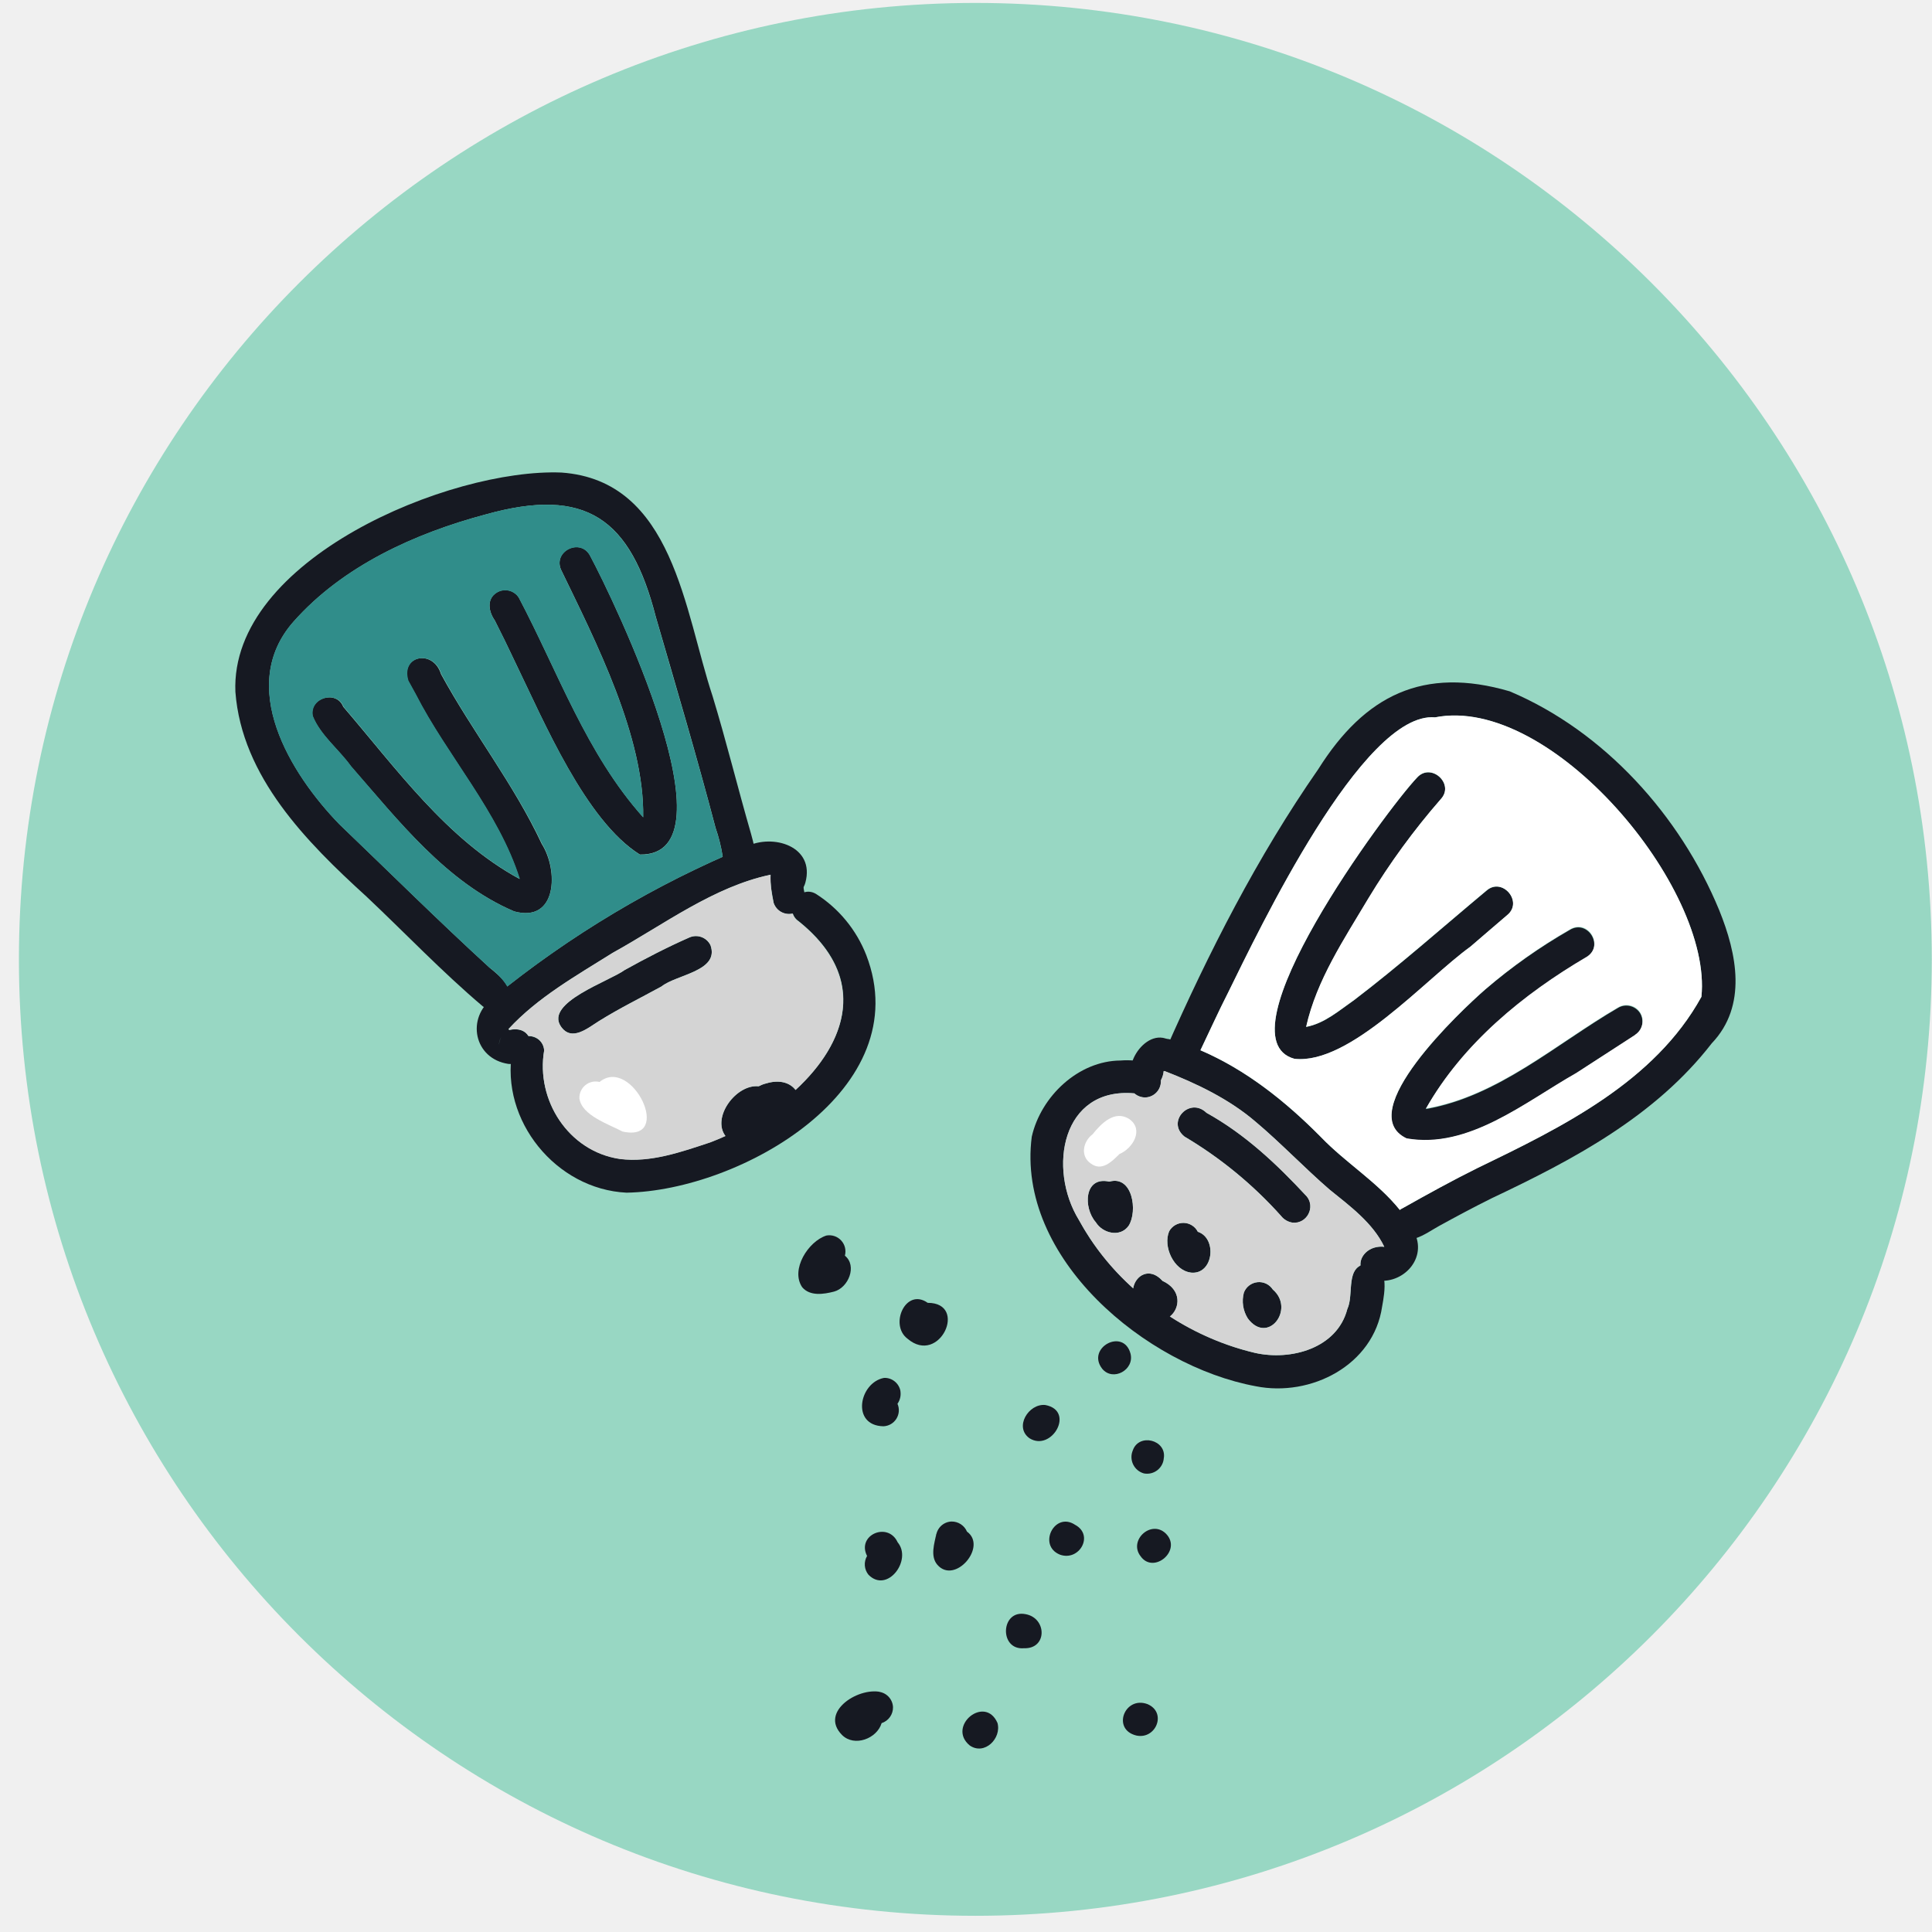
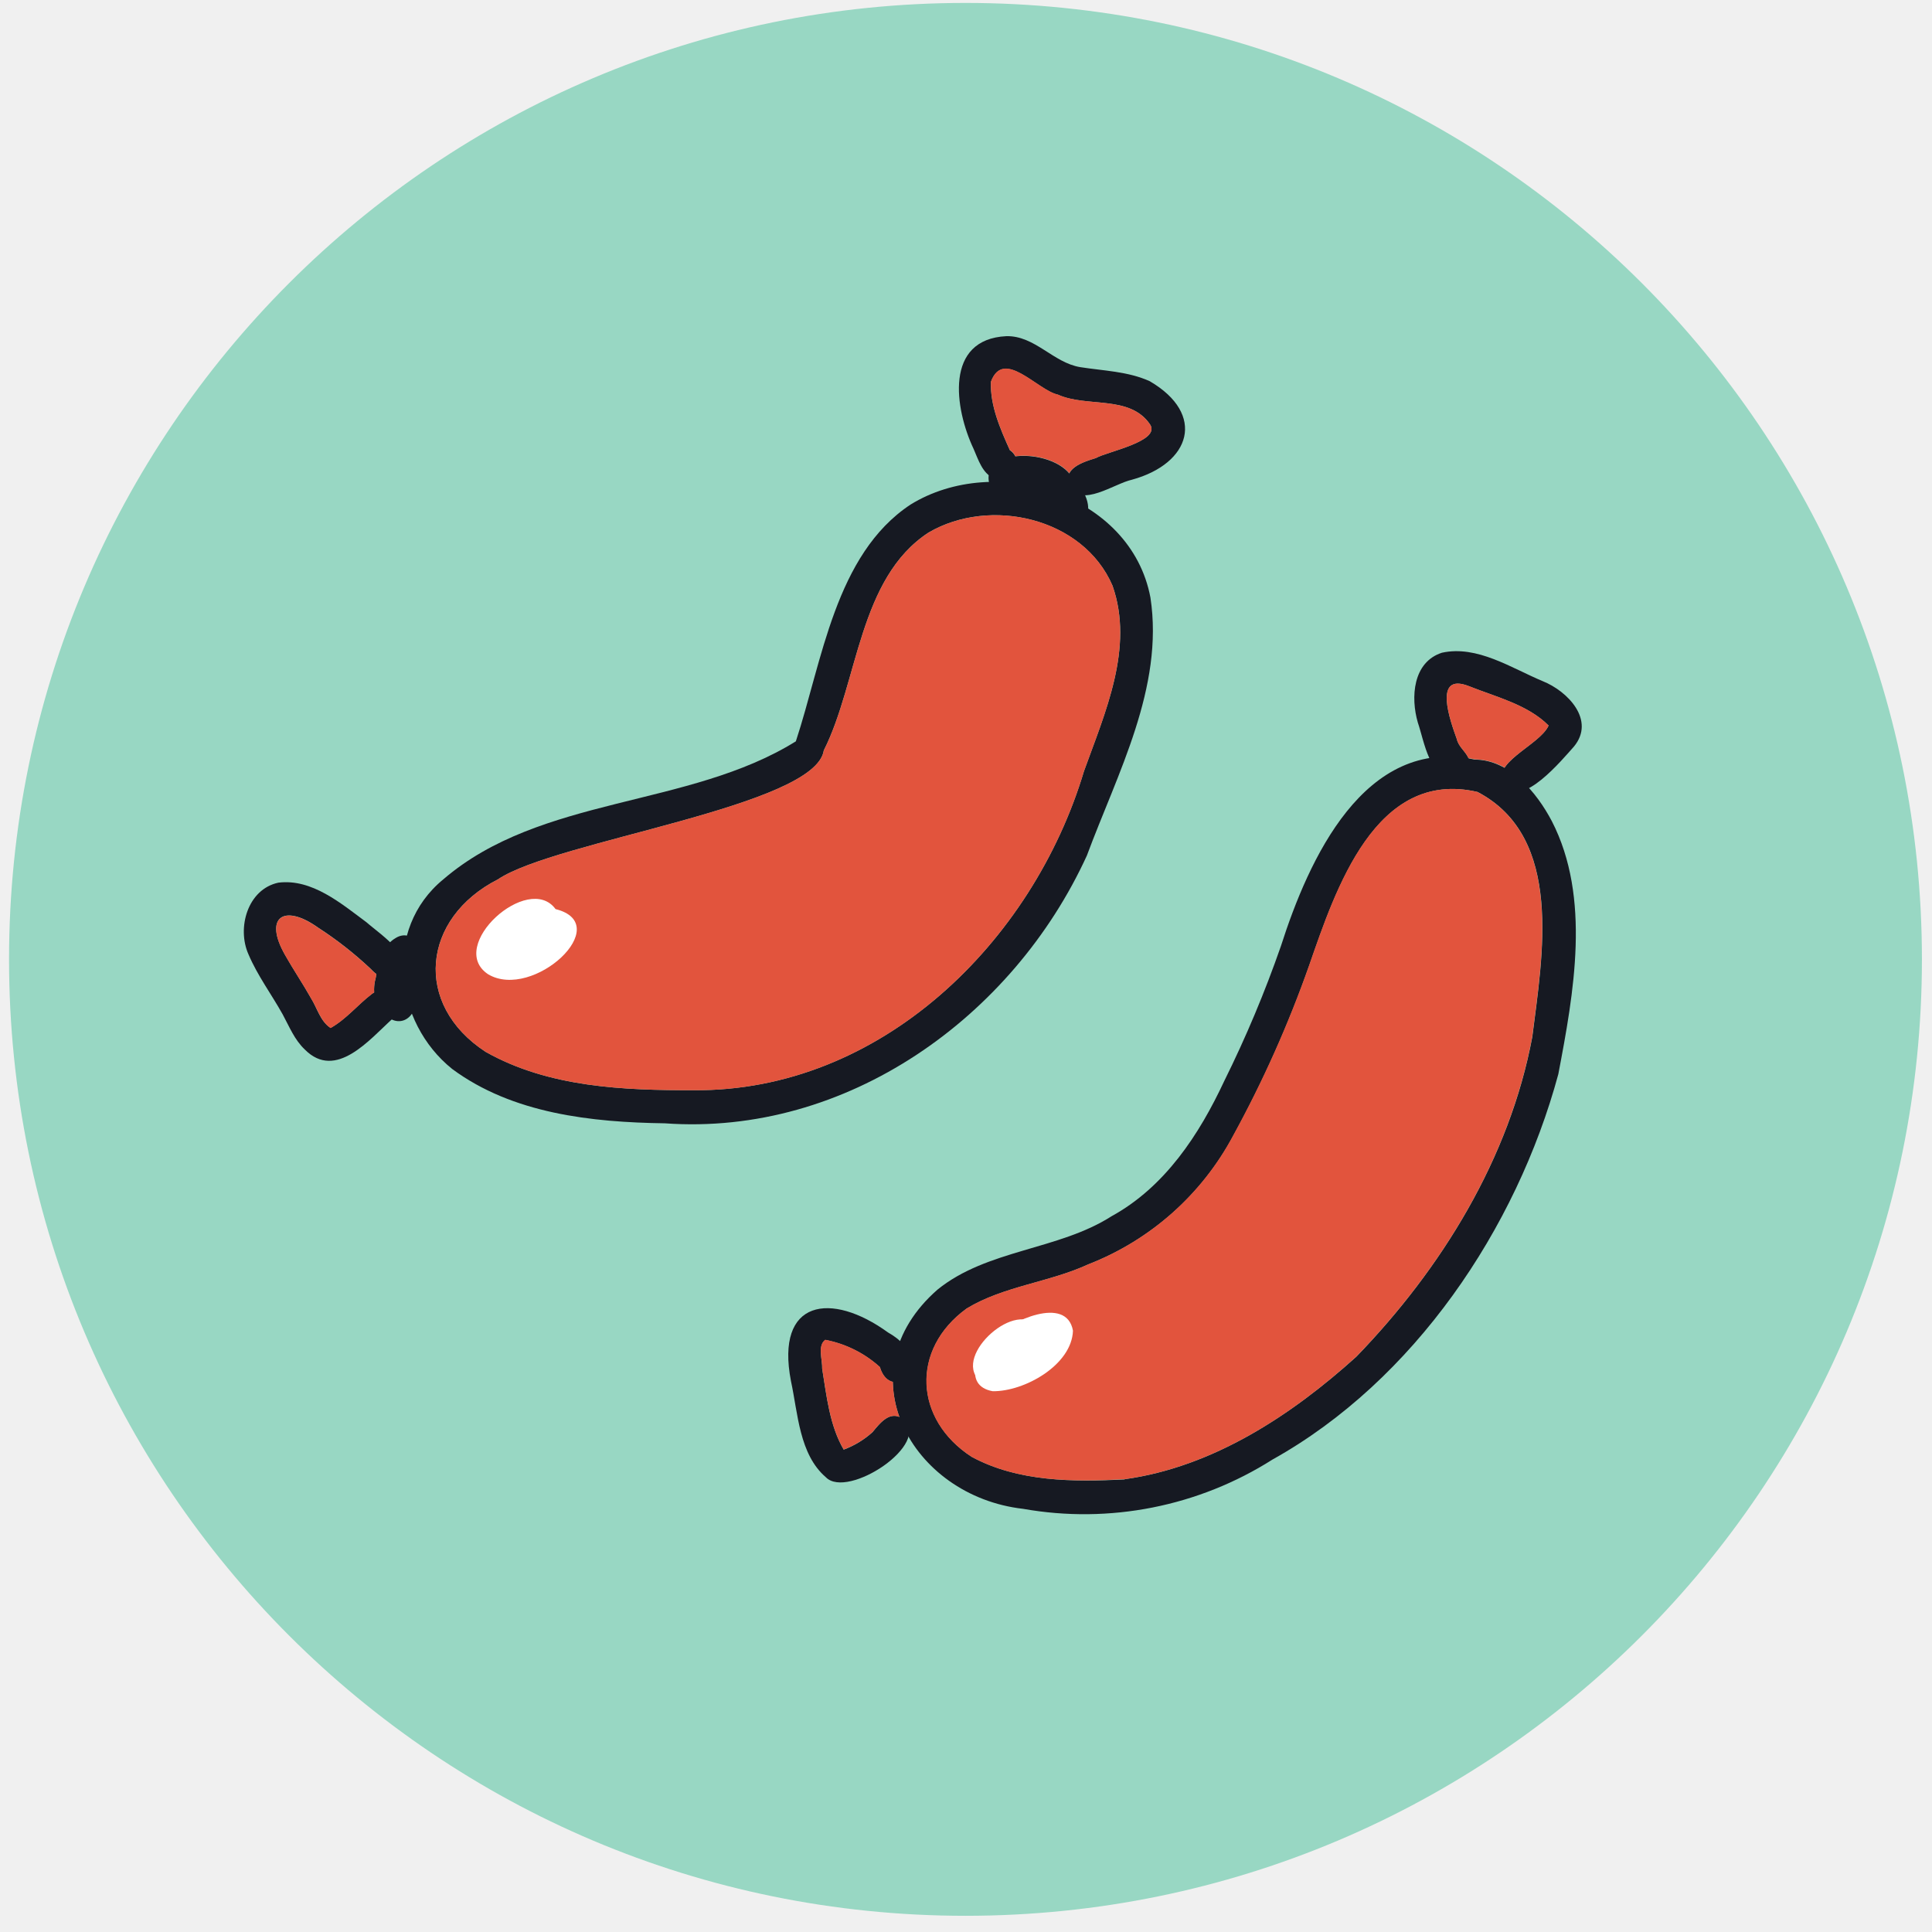
<svg xmlns="http://www.w3.org/2000/svg" width="101" height="101" viewBox="0 0 101 101" fill="none">
-   <path d="M50.989 100.153C78.603 100.153 100.989 77.767 100.989 50.153C100.989 22.539 78.603 0.153 50.989 0.153C23.374 0.153 0.989 22.539 0.989 50.153C0.989 77.767 23.374 100.153 50.989 100.153Z" fill="#98D7C3" />
-   <path d="M72.907 64.314C72.859 64.207 72.833 64.092 72.83 63.975C72.827 63.858 72.847 63.742 72.889 63.633C72.932 63.524 72.995 63.424 73.076 63.34C73.158 63.256 73.255 63.189 73.362 63.142C74.642 62.421 75.922 61.713 77.236 61.062C81.638 58.935 86.496 56.562 88.945 52.11C89.537 46.414 81.08 36.311 75.021 37.504C71.243 37.172 65.79 48.676 64.197 51.904C63.549 53.179 62.959 54.524 62.324 55.788C61.729 56.475 60.55 55.72 60.937 54.89C63.183 49.793 65.729 44.792 68.915 40.211C71.348 36.343 74.416 34.823 78.921 36.14C83.871 38.231 87.842 42.646 89.875 47.581C90.799 49.858 91.357 52.584 89.485 54.543C86.528 58.363 82.241 60.628 77.981 62.642C77.051 63.103 76.138 63.593 75.232 64.09C74.534 64.472 73.457 65.344 72.907 64.314Z" fill="#161922" />
-   <path d="M71.785 66.9C70.561 66.418 71.185 65.057 72.367 65.181C71.777 63.941 70.569 63.048 69.513 62.197C68.228 61.089 66.927 59.725 65.656 58.658C64.278 57.471 62.551 56.642 60.89 56.002C59.76 55.873 59.971 54.185 61.098 54.319C64.192 55.183 66.803 57.173 69.039 59.425C70.661 61.126 72.939 62.321 73.974 64.504C74.608 65.91 73.194 67.261 71.785 66.9Z" fill="#161922" />
-   <path d="M59.873 56.92C58.206 56.559 59.575 53.858 60.926 54.287C61.716 54.569 61.579 55.701 60.842 55.959C60.805 56.496 60.442 56.983 59.873 56.92Z" fill="#161922" />
-   <path d="M65.65 72.469C59.915 71.416 53.114 65.768 53.938 59.425C54.414 57.318 56.373 55.451 58.588 55.441C59.441 55.37 60.886 55.551 60.676 56.726C60.687 56.669 60.693 56.612 60.694 56.554C60.688 56.767 60.601 56.97 60.452 57.122C60.303 57.274 60.101 57.364 59.889 57.373C59.674 57.378 59.465 57.301 59.304 57.16C55.496 56.82 54.757 61.11 56.407 63.782C58.272 67.227 61.821 69.838 65.608 70.726C67.482 71.15 69.9 70.492 70.437 68.435C70.808 67.645 70.292 66.165 71.49 66.065C72.654 66.086 72.396 67.521 72.254 68.301C71.811 71.368 68.53 73.046 65.65 72.469Z" fill="#161922" />
-   <path d="M57.282 63.893C56.626 63.148 56.66 61.476 57.993 61.773C59.209 61.426 59.486 63.316 59.006 64.077C58.567 64.704 57.645 64.483 57.282 63.893Z" fill="#161922" />
-   <path d="M62.245 66.525C61.355 66.404 60.786 65.154 61.121 64.364C61.195 64.229 61.305 64.117 61.438 64.04C61.572 63.963 61.724 63.923 61.878 63.926C62.032 63.929 62.182 63.973 62.313 64.055C62.444 64.137 62.549 64.253 62.619 64.39C63.649 64.732 63.435 66.665 62.245 66.525Z" fill="#161922" />
-   <path d="M65.228 68.919C65.104 68.721 65.022 68.499 64.987 68.267C64.951 68.036 64.964 67.8 65.023 67.574C65.079 67.426 65.176 67.298 65.301 67.202C65.426 67.106 65.576 67.046 65.733 67.03C65.889 67.014 66.048 67.041 66.19 67.109C66.333 67.177 66.453 67.283 66.539 67.416C67.724 68.429 66.281 70.336 65.228 68.919Z" fill="#161922" />
-   <path d="M59.549 68.332C58.651 67.339 59.797 65.873 60.774 66.963C62.596 67.8 60.85 70.183 59.549 68.332Z" fill="#161922" />
-   <path d="M67.677 55.358C63.667 54.273 72.483 42.327 74.086 40.647C74.816 39.857 76.061 40.981 75.321 41.779C73.916 43.392 72.654 45.124 71.548 46.956C70.279 49.091 68.833 51.235 68.286 53.686C69.249 53.502 70.01 52.83 70.795 52.282C73.178 50.466 75.421 48.472 77.723 46.553C78.547 45.852 79.645 47.143 78.802 47.838C78.155 48.38 77.52 48.938 76.875 49.489C74.523 51.187 70.584 55.669 67.677 55.358Z" fill="#161922" />
-   <path d="M73.525 59.527C70.684 58.184 76.348 52.863 77.643 51.731C79.013 50.558 80.489 49.517 82.054 48.621C82.994 48.036 83.879 49.453 82.947 50.045C79.613 52.002 76.466 54.582 74.536 57.979C78.315 57.326 81.34 54.582 84.574 52.697C84.763 52.58 84.991 52.542 85.208 52.592C85.425 52.641 85.614 52.773 85.735 52.96C85.852 53.15 85.89 53.378 85.84 53.595C85.791 53.812 85.659 54.001 85.472 54.121C84.447 54.796 83.415 55.438 82.391 56.12C79.695 57.642 76.756 60.096 73.525 59.527Z" fill="#161922" />
-   <path d="M67.583 63.918C67.339 63.885 67.118 63.757 66.966 63.563C65.506 61.932 63.806 60.534 61.924 59.416C60.95 58.647 62.187 57.309 63.072 58.173C65.105 59.303 66.758 60.864 68.307 62.539C68.804 63.076 68.296 64.021 67.583 63.918Z" fill="#161922" />
-   <path d="M25.245 52.613C23.11 50.809 21.185 48.779 19.152 46.865C16.029 44.021 12.641 40.611 12.306 36.169C12.017 29.247 23.523 24.47 29.353 24.704C35.212 25.123 35.78 31.967 37.252 36.393C37.979 38.779 38.569 41.198 39.264 43.597C39.388 44.068 39.596 44.679 39.301 45.108C38.945 45.769 37.763 45.474 37.779 44.766C37.701 44.259 37.576 43.76 37.408 43.276C36.441 39.59 35.351 35.919 34.285 32.248C32.968 27.106 30.643 25.429 25.395 26.893C21.685 27.883 17.925 29.592 15.355 32.488C12.367 35.858 15.168 40.443 17.752 43.099C20.361 45.598 22.926 48.147 25.59 50.583C26.148 51.041 27.044 51.744 26.38 52.492C26.238 52.646 26.044 52.743 25.835 52.766C25.627 52.788 25.417 52.733 25.245 52.613Z" fill="#161922" />
-   <path d="M26.883 47.646C23.325 46.129 20.826 42.888 18.333 40.049C17.704 39.17 16.753 38.446 16.34 37.437C16.145 36.481 17.59 36.05 17.943 36.95C20.724 40.186 23.346 43.88 27.159 45.95C26.059 42.448 23.354 39.494 21.716 36.281L21.332 35.584C20.921 34.267 22.649 33.919 23.054 35.241C24.703 38.267 26.862 40.995 28.32 44.117C29.197 45.489 29.137 48.257 26.883 47.646Z" fill="#161922" />
-   <path d="M33.449 44.671C30.611 42.901 28.425 37.688 26.956 34.665C26.605 33.916 26.242 33.172 25.868 32.435C25.547 31.982 25.421 31.316 25.966 30.976C26.154 30.859 26.381 30.821 26.598 30.87C26.814 30.919 27.003 31.052 27.122 31.239C29.181 35.144 30.655 39.402 33.623 42.722C33.697 38.525 31.153 33.549 29.336 29.794C28.878 28.801 30.376 28.085 30.863 29.078C32.064 31.326 38.565 44.763 33.449 44.671Z" fill="#161922" />
-   <path d="M26.585 55.62C24.773 55.356 24.341 53.2 25.795 52.146C29.788 48.895 34.233 46.242 38.989 44.271C40.411 43.552 42.623 44.245 42.102 46.143C41.802 47.249 40.172 46.796 40.474 45.695C37.404 46.272 34.737 48.328 32.03 49.813C30.134 51.004 28.102 52.144 26.58 53.8C26.59 53.818 26.603 53.834 26.619 53.847C28.189 53.502 28.049 55.73 26.585 55.62ZM26.087 54.611C26.095 54.478 26.132 54.349 26.195 54.232C26.137 54.33 26.101 54.44 26.09 54.553L26.087 54.611Z" fill="#161922" />
-   <path d="M32.754 62.35C29.068 62.173 26.14 58.569 26.782 54.943C26.843 53.89 28.417 53.911 28.451 54.964V54.94C28.451 54.927 28.451 54.914 28.451 54.898C27.998 57.502 29.713 60.183 32.401 60.581C34.015 60.788 35.635 60.212 37.141 59.712C41.954 57.882 47.233 52.563 41.767 48.168C40.911 47.599 41.767 46.214 42.652 46.728C43.847 47.488 44.769 48.608 45.285 49.927C47.992 56.95 38.713 62.245 32.754 62.35Z" fill="#161922" />
-   <path d="M29.316 53.652C28.487 52.407 31.846 51.301 32.655 50.711C33.755 50.1 34.874 49.521 36.028 49.013C36.23 48.921 36.46 48.911 36.668 48.986C36.877 49.062 37.048 49.216 37.144 49.416C37.623 50.769 35.362 50.943 34.582 51.57C33.492 52.167 32.376 52.715 31.32 53.376C30.735 53.742 29.877 54.482 29.316 53.652Z" fill="#161922" />
-   <path d="M38.087 59.564C36.923 58.542 38.716 56.252 40.033 56.894C41.086 56.367 42.366 57.26 41.418 58.308C41.11 58.571 40.707 58.672 40.364 58.869C39.688 59.248 38.898 60.083 38.087 59.564Z" fill="#161922" />
-   <path d="M40.445 47.202C40.356 46.659 40.2 46.051 40.322 45.508C40.378 45.363 40.474 45.236 40.598 45.143C40.723 45.049 40.871 44.991 41.026 44.977C41.181 44.962 41.338 44.991 41.477 45.06C41.617 45.13 41.735 45.236 41.817 45.369C42.012 45.701 41.957 46.125 42.02 46.493C42.141 46.999 42.062 47.573 41.493 47.749C41.282 47.812 41.054 47.791 40.858 47.688C40.662 47.586 40.514 47.411 40.445 47.202Z" fill="#161922" />
-   <path d="M38.635 60.235C36.96 59.517 38.832 56.912 40.046 56.639C41.944 56.065 42.416 58.347 40.715 58.276C40.236 58.203 39.843 58.803 39.696 59.214C39.733 59.804 39.272 60.396 38.635 60.235Z" fill="#161922" />
-   <path d="M41.936 67.292C41.312 66.371 42.254 64.894 43.2 64.591C43.34 64.565 43.485 64.575 43.621 64.62C43.756 64.665 43.878 64.744 43.975 64.85C44.072 64.955 44.141 65.083 44.174 65.222C44.208 65.361 44.206 65.506 44.169 65.644C44.822 66.171 44.356 67.319 43.602 67.521C43.06 67.661 42.344 67.774 41.936 67.292Z" fill="#161922" />
-   <path d="M46.184 74.562C44.477 74.53 44.912 72.269 46.221 72.032C46.442 72.025 46.658 72.106 46.82 72.258C46.982 72.409 47.078 72.618 47.087 72.84C47.085 72.793 47.078 72.746 47.066 72.7C47.089 72.819 47.087 72.94 47.062 73.058C47.036 73.175 46.988 73.287 46.918 73.385C46.973 73.51 46.997 73.647 46.987 73.783C46.977 73.92 46.934 74.052 46.862 74.168C46.789 74.284 46.69 74.38 46.572 74.449C46.453 74.518 46.32 74.556 46.184 74.562Z" fill="#161922" />
-   <path d="M45.402 82.324C45.291 82.188 45.224 82.02 45.211 81.845C45.198 81.669 45.239 81.494 45.328 81.342C44.77 80.244 46.421 79.531 46.926 80.626C47.706 81.555 46.381 83.32 45.402 82.324Z" fill="#161922" />
-   <path d="M48.998 81.798C48.621 81.347 48.848 80.689 48.95 80.181C48.95 80.215 48.95 80.252 48.932 80.289V80.331C48.946 80.123 49.036 79.927 49.185 79.781C49.334 79.635 49.532 79.55 49.74 79.541C49.913 79.539 50.082 79.587 50.226 79.681C50.37 79.775 50.484 79.909 50.551 80.068C51.636 80.852 49.912 82.864 48.998 81.798Z" fill="#161922" />
-   <path d="M44.025 90.706C42.779 89.463 44.991 88.106 46.157 88.486C46.073 88.456 45.984 88.44 45.894 88.438C46.102 88.452 46.297 88.541 46.443 88.69C46.589 88.839 46.675 89.036 46.684 89.244C46.688 89.429 46.632 89.61 46.525 89.761C46.418 89.912 46.265 90.024 46.089 90.081C45.847 90.89 44.67 91.34 44.025 90.706Z" fill="#161922" />
-   <path d="M57.616 71.55C56.776 70.455 58.732 69.404 59.099 70.76C59.322 71.611 58.179 72.245 57.616 71.55Z" fill="#161922" />
-   <path d="M53.819 75.188C53.003 74.606 53.774 73.361 54.646 73.45C56.226 73.751 54.98 75.915 53.819 75.188Z" fill="#161922" />
-   <path d="M55.407 81.272C54.233 80.792 55.128 79.004 56.197 79.71C57.216 80.25 56.423 81.643 55.407 81.272Z" fill="#161922" />
-   <path d="M59.546 81.221C59.564 81.253 59.58 81.284 59.62 81.347C58.993 80.521 60.173 79.439 60.936 80.16C61.874 81.074 60.175 82.435 59.546 81.221Z" fill="#161922" />
-   <path d="M53.534 86.165C52.218 86.283 52.305 84.121 53.619 84.385C54.738 84.593 54.751 86.209 53.534 86.165Z" fill="#161922" />
-   <path d="M50.696 91.249C49.482 90.251 51.486 88.579 52.145 90.069C52.371 90.875 51.468 91.783 50.696 91.249Z" fill="#161922" />
-   <path d="M59.407 90.729C58.108 90.416 58.788 88.644 59.986 89.086C61.016 89.521 60.434 90.948 59.407 90.729Z" fill="#161922" />
-   <path d="M59.802 77.027C59.68 76.993 59.566 76.934 59.469 76.853C59.372 76.772 59.293 76.671 59.238 76.557C59.183 76.443 59.153 76.319 59.149 76.192C59.146 76.066 59.17 75.94 59.22 75.823C59.541 74.904 60.989 75.27 60.842 76.226V76.205C60.836 76.331 60.804 76.454 60.746 76.566C60.689 76.677 60.608 76.775 60.51 76.853C60.411 76.931 60.297 76.987 60.175 77.017C60.053 77.047 59.925 77.05 59.802 77.027Z" fill="#161922" />
-   <path d="M47.445 69.986C46.476 69.264 47.347 67.295 48.498 68.109C50.636 68.106 49.117 71.413 47.445 69.986Z" fill="#161922" />
-   <path d="M78.797 47.831C79.639 47.136 78.533 45.843 77.717 46.546C75.416 48.466 73.172 50.459 70.789 52.276C69.999 52.823 69.244 53.497 68.28 53.679C68.828 51.225 70.273 49.084 71.543 46.946C72.65 45.117 73.915 43.386 75.321 41.775C76.061 40.985 74.813 39.842 74.086 40.64C72.483 42.322 63.667 54.269 67.674 55.351C70.571 55.664 74.52 51.183 76.872 49.485C77.512 48.94 78.149 48.381 78.797 47.831ZM85.482 54.09C85.669 53.969 85.802 53.78 85.851 53.563C85.9 53.346 85.862 53.118 85.745 52.929C85.625 52.742 85.436 52.609 85.219 52.56C85.001 52.511 84.774 52.548 84.584 52.665C81.348 54.551 78.325 57.294 74.547 57.947C76.477 54.548 79.623 51.97 82.957 50.014C83.889 49.421 83.004 48.005 82.064 48.589C80.499 49.489 79.022 50.535 77.654 51.712C76.356 52.844 70.695 58.166 73.536 59.509C76.766 60.078 79.705 57.623 82.412 56.086C83.426 55.428 84.45 54.772 85.482 54.098V54.09ZM75.021 37.501C81.077 36.298 89.537 46.412 88.945 52.11C86.496 56.562 81.638 58.935 77.238 61.062C75.921 61.715 74.642 62.421 73.359 63.142C73.294 63.171 73.233 63.208 73.178 63.253C72.016 61.797 70.321 60.77 69.038 59.425C67.214 57.581 65.139 55.922 62.756 54.904C63.232 53.906 63.696 52.884 64.196 51.902C65.789 48.673 71.242 37.169 75.021 37.501Z" fill="white" />
-   <path d="M26.883 47.647C29.137 48.258 29.198 45.49 28.342 44.118C26.872 40.995 24.713 38.267 23.076 35.242C22.673 33.925 20.943 34.255 21.354 35.584L21.738 36.282C23.376 39.495 26.08 42.449 27.181 45.951C23.357 43.881 20.735 40.187 17.965 36.951C17.612 36.05 16.166 36.482 16.361 37.438C16.767 38.447 17.725 39.171 18.354 40.05C20.827 42.889 23.326 46.13 26.883 47.647ZM29.337 29.805C31.154 33.559 33.697 38.536 33.624 42.733C30.656 39.416 29.182 35.153 27.123 31.25C27.004 31.063 26.815 30.93 26.599 30.881C26.382 30.832 26.155 30.87 25.967 30.987C25.422 31.324 25.548 31.993 25.869 32.446C26.247 33.183 26.609 33.926 26.957 34.676C28.429 37.686 30.611 42.902 33.45 44.682C38.566 44.766 32.068 31.329 30.864 29.091C30.377 28.096 28.892 28.812 29.337 29.805ZM37.763 44.766V44.8C33.75 46.583 29.974 48.858 26.522 51.572C26.279 51.183 25.961 50.846 25.585 50.583C22.92 48.147 20.356 45.598 17.746 43.099C15.163 40.442 12.361 35.858 15.35 32.488C17.92 29.591 21.669 27.883 25.39 26.892C30.638 25.428 32.952 27.106 34.279 32.248C35.333 35.919 36.436 39.579 37.402 43.276C37.572 43.76 37.697 44.259 37.776 44.766H37.763Z" fill="#308D8A" />
-   <path d="M59.004 64.077C59.486 63.316 59.21 61.425 57.993 61.773C56.661 61.475 56.627 63.148 57.285 63.893C57.645 64.483 58.567 64.704 59.004 64.077ZM60.695 56.562C60.695 56.588 60.695 56.615 60.695 56.644C60.692 56.617 60.695 56.588 60.695 56.562ZM62.245 66.531C63.436 66.665 63.654 64.733 62.619 64.396C62.55 64.258 62.444 64.142 62.313 64.061C62.183 63.979 62.032 63.934 61.878 63.931C61.724 63.929 61.572 63.968 61.439 64.045C61.306 64.122 61.196 64.234 61.121 64.369C60.787 65.162 61.355 66.41 62.245 66.526V66.531ZM65.226 68.919C66.279 70.338 67.725 68.43 66.543 67.413C66.457 67.281 66.336 67.174 66.194 67.106C66.052 67.038 65.893 67.011 65.736 67.028C65.579 67.045 65.43 67.105 65.305 67.201C65.18 67.297 65.085 67.426 65.029 67.574C64.968 67.8 64.954 68.036 64.988 68.267C65.023 68.499 65.105 68.721 65.229 68.919H65.226ZM67.583 63.916C67.748 63.93 67.914 63.895 68.059 63.815C68.205 63.735 68.323 63.614 68.4 63.467C68.478 63.321 68.51 63.154 68.493 62.989C68.477 62.824 68.412 62.668 68.307 62.539C66.748 60.867 65.105 59.306 63.072 58.176C62.188 57.323 60.953 58.65 61.924 59.422C63.807 60.536 65.507 61.932 66.967 63.561C67.117 63.757 67.338 63.886 67.583 63.919V63.916ZM72.367 65.178C71.606 65.093 71.077 65.63 71.122 66.152C70.398 66.513 70.761 67.732 70.432 68.432C69.905 70.489 67.478 71.147 65.603 70.723C64.023 70.348 62.52 69.705 61.158 68.822C61.685 68.408 61.8 67.434 60.774 66.96C60.102 66.212 59.352 66.668 59.239 67.35C58.098 66.329 57.139 65.122 56.403 63.779C54.757 61.096 55.497 56.818 59.299 57.157C59.459 57.299 59.667 57.375 59.881 57.37C60.093 57.361 60.294 57.271 60.444 57.12C60.593 56.969 60.68 56.767 60.687 56.554C60.689 56.526 60.689 56.498 60.687 56.47C60.767 56.322 60.817 56.159 60.832 55.991H60.882C62.543 56.631 64.27 57.46 65.647 58.648C66.919 59.714 68.22 61.078 69.505 62.186C70.569 63.047 71.777 63.94 72.367 65.18V65.178Z" fill="#D4D4D4" />
-   <path d="M34.582 51.569C35.359 50.943 37.623 50.779 37.144 49.416C37.048 49.216 36.877 49.062 36.668 48.986C36.459 48.911 36.23 48.92 36.028 49.013C34.874 49.521 33.755 50.1 32.655 50.711C31.846 51.301 28.487 52.407 29.316 53.652C29.877 54.482 30.722 53.742 31.32 53.373C32.376 52.715 33.492 52.167 34.582 51.569ZM41.757 48.178C45.444 51.143 44.246 54.529 41.592 56.98C41.328 56.633 40.801 56.409 40.054 56.638C39.919 56.67 39.79 56.721 39.669 56.788C38.492 56.659 37.186 58.41 37.926 59.39C37.663 59.508 37.4 59.621 37.136 59.721C35.62 60.222 34 60.798 32.397 60.59C29.719 60.193 28.005 57.512 28.447 54.911C28.446 54.924 28.446 54.937 28.447 54.95C28.447 54.844 28.426 54.739 28.384 54.641C28.342 54.543 28.281 54.454 28.205 54.38C28.128 54.306 28.037 54.249 27.938 54.211C27.838 54.173 27.732 54.156 27.626 54.16C27.468 53.897 27.139 53.726 26.628 53.839C26.612 53.826 26.598 53.81 26.588 53.792C28.11 52.136 30.143 50.995 32.039 49.805C34.672 48.349 37.305 46.353 40.28 45.727C40.273 46.22 40.327 46.713 40.441 47.193C40.506 47.394 40.645 47.563 40.828 47.667C41.012 47.771 41.228 47.803 41.434 47.757C41.488 47.931 41.603 48.081 41.757 48.178Z" fill="#D4D4D4" />
-   <path d="M32.544 59.153C31.822 58.769 30.416 58.316 30.29 57.426C30.284 57.294 30.309 57.162 30.363 57.041C30.417 56.92 30.498 56.814 30.6 56.73C30.703 56.646 30.823 56.587 30.952 56.558C31.081 56.529 31.215 56.53 31.343 56.562C33.031 55.182 35.251 59.759 32.544 59.153Z" fill="white" />
-   <path d="M57.016 60.819C56.46 60.435 56.621 59.666 57.116 59.3C57.569 58.729 58.285 58.002 59.049 58.51C59.807 59.06 59.22 60.037 58.522 60.33C58.119 60.732 57.593 61.259 57.016 60.819Z" fill="white" />
+   <path d="M50.473 100.153C78.088 100.153 100.473 77.767 100.473 50.153C100.473 22.539 78.088 0.153 50.473 0.153C22.859 0.153 0.473 22.539 0.473 50.153C0.473 77.767 22.859 100.153 50.473 100.153Z" fill="#98D7C3" />
+   <path d="M34.756 58.724C30.933 58.669 26.799 58.224 23.639 55.883C20.601 53.447 20.008 48.566 23.173 45.972C28.274 41.585 35.996 42.243 41.605 38.755C42.982 34.586 43.659 28.988 47.598 26.379C52.053 23.63 59.123 25.813 60.142 31.24C60.858 35.943 58.412 40.434 56.819 44.727C52.946 53.187 44.257 59.406 34.756 58.724ZM36.257 56.994C46.034 57.073 53.986 49.269 56.669 40.311C57.767 37.262 59.302 33.86 58.159 30.616C56.619 27.056 51.756 25.96 48.543 27.84C44.883 30.231 44.87 35.65 43.066 39.231C42.629 42.17 29.024 43.947 26.033 45.969C22.054 47.994 21.583 52.51 25.39 54.99C28.698 56.855 32.616 56.999 36.257 56.994Z" fill="#161922" />
+   <path d="M55.316 26.968C55.052 26.299 54.552 25.615 53.796 25.496C53.651 26.518 52.414 26.313 51.887 25.71C50.689 23.422 55.002 23.306 56.024 24.92C57.907 26.805 56.269 28.277 55.316 26.968Z" fill="#161922" />
+   <path d="M55.916 25.431C55.51 24.494 56.606 24.157 57.296 23.943C57.875 23.609 60.692 23.072 60.124 22.192C59.07 20.631 56.832 21.318 55.302 20.633C54.236 20.407 52.461 18.182 51.803 19.962C51.756 21.202 52.29 22.421 52.793 23.535C52.904 23.608 52.996 23.706 53.061 23.823C53.125 23.939 53.161 24.069 53.164 24.201C53.167 24.344 53.134 24.486 53.068 24.613C53.002 24.74 52.906 24.849 52.788 24.93C52.669 25.011 52.533 25.061 52.39 25.076C52.248 25.09 52.104 25.07 51.971 25.015C51.355 24.752 51.147 24.033 50.897 23.467C49.902 21.36 49.357 17.734 52.611 17.574C54.102 17.542 55.055 18.959 56.469 19.193C57.688 19.385 58.965 19.412 60.105 19.928C63.062 21.655 62.262 24.235 59.165 25.081C58.259 25.276 56.522 26.563 55.916 25.431Z" fill="#161922" />
+   <path d="M20.453 53.284C19.6 52.96 19.426 51.878 19.637 51.141C19.761 50.385 19.974 49.44 20.69 49.034C21.625 48.452 22.534 49.89 21.57 50.464C21.382 50.879 21.273 51.325 21.248 51.78C22.21 52.328 21.425 53.776 20.453 53.284Z" fill="#161922" />
+   <path d="M15.938 54.869C15.398 54.361 15.127 53.674 14.776 53.026C14.189 51.973 13.46 50.999 12.991 49.893C12.37 48.513 12.946 46.483 14.555 46.143C16.309 45.925 17.839 47.236 19.16 48.215C19.895 48.866 22.239 50.377 20.385 51.112C19.979 51.196 19.642 50.93 19.379 50.648C18.531 49.849 17.612 49.128 16.633 48.495C14.855 47.223 13.765 47.931 14.903 49.924C15.337 50.693 15.832 51.423 16.256 52.178C16.585 52.705 16.743 53.392 17.283 53.737C18.102 53.282 18.7 52.523 19.439 51.96C19.613 51.831 19.828 51.773 20.043 51.798C20.257 51.823 20.454 51.928 20.593 52.094C20.731 52.259 20.802 52.471 20.789 52.687C20.776 52.902 20.682 53.105 20.524 53.253C19.321 54.34 17.557 56.497 15.938 54.869Z" fill="#161922" />
+   <path d="M58.157 30.616C59.3 33.86 57.767 37.262 56.669 40.311C53.986 49.264 46.034 57.074 36.257 56.995C32.616 56.995 28.698 56.855 25.39 54.991C21.585 52.51 22.054 47.995 26.033 45.97C29.024 43.947 42.621 42.17 43.066 39.232C44.87 35.651 44.883 30.232 48.543 27.841C51.758 25.963 56.632 27.051 58.157 30.616Z" fill="#E2543D" />
+   <path d="M60.124 22.193C60.692 23.072 57.875 23.609 57.296 23.944C56.809 24.094 56.124 24.305 55.9 24.734C55.31 24.036 54.057 23.725 53.078 23.849C53.017 23.715 52.917 23.602 52.791 23.525C52.29 22.411 51.756 21.192 51.803 19.952C52.461 18.172 54.236 20.397 55.303 20.626C56.832 21.319 59.068 20.631 60.124 22.193Z" fill="#E2543D" />
+   <path d="M19.674 50.925C19.674 50.998 19.648 51.069 19.637 51.141C19.57 51.383 19.544 51.635 19.561 51.886C19.518 51.909 19.477 51.937 19.439 51.967C18.7 52.531 18.099 53.284 17.283 53.745C16.756 53.4 16.585 52.691 16.256 52.186C15.835 51.43 15.337 50.701 14.903 49.929C13.765 47.939 14.855 47.23 16.633 48.502C17.612 49.135 18.531 49.856 19.379 50.656C19.47 50.754 19.568 50.844 19.674 50.925Z" fill="#E2543D" />
+   <path d="M25.517 50.932C23.31 49.46 27.623 45.577 29.043 47.525C32.197 48.315 27.866 52.328 25.517 50.932Z" fill="white" />
+   <path d="M53.486 78.878C47.608 78.209 44.08 71.737 49.009 67.419C51.608 65.312 55.329 65.36 58.109 63.582C60.898 62.05 62.686 59.327 64.002 56.51C65.137 54.222 66.126 51.865 66.965 49.453C68.407 44.948 71.32 38.455 77.097 39.711C78.913 39.711 80.338 41.427 81.125 42.926C83.187 46.931 82.271 51.923 81.465 56.154C79.274 64.251 73.911 72.182 66.525 76.3C62.653 78.757 58.001 79.677 53.486 78.878ZM58.797 77.33C63.418 76.69 67.52 73.983 70.909 70.923C75.367 66.313 78.916 60.559 80.106 54.208C80.633 49.995 81.776 43.773 77.242 41.401C71.912 40.169 69.824 46.499 68.444 50.469C67.365 53.538 66.038 56.514 64.476 59.367C62.836 62.445 60.146 64.832 56.895 66.097C54.85 67.042 52.467 67.232 50.536 68.406C47.603 70.536 47.79 74.212 50.8 76.161C53.23 77.472 56.106 77.475 58.797 77.343V77.33Z" fill="#161922" />
+   <path d="M78.69 41.121C77.752 39.921 80.48 38.994 80.957 37.93C79.869 36.835 78.2 36.434 76.791 35.871C74.885 35.123 75.825 37.714 76.159 38.638C76.257 39.07 76.654 39.297 76.789 39.692C76.814 39.806 76.817 39.924 76.796 40.04C76.775 40.155 76.732 40.265 76.668 40.364C76.603 40.462 76.52 40.546 76.423 40.612C76.326 40.677 76.216 40.722 76.101 40.745C74.727 40.766 74.456 38.744 74.121 37.775C73.737 36.458 73.858 34.615 75.38 34.123C77.223 33.717 79.014 34.928 80.646 35.608C81.963 36.134 83.419 37.654 82.279 39.031C81.647 39.736 79.59 42.227 78.69 41.121Z" fill="#161922" />
+   <path d="M43.177 77.229C41.781 76.031 41.716 73.89 41.349 72.197C40.525 67.924 43.456 67.508 46.418 69.654C49.194 71.234 46.597 73.464 45.997 71.468C45.194 70.74 44.207 70.249 43.143 70.046C42.727 70.352 43.003 71.099 42.98 71.549C43.211 72.977 43.369 74.522 44.106 75.784C44.662 75.578 45.173 75.268 45.613 74.87C46.008 74.393 46.532 73.701 47.208 74.177C48.767 75.46 44.312 78.396 43.177 77.229Z" fill="#161922" />
+   <path d="M77.234 41.4C81.768 43.77 80.628 49.989 80.098 54.208C78.908 60.559 75.359 66.32 70.901 70.922C67.52 73.982 63.418 76.686 58.789 77.329C56.103 77.474 53.22 77.471 50.794 76.16C47.78 74.214 47.593 70.535 50.531 68.405C52.461 67.231 54.844 67.041 56.893 66.096C60.139 64.829 62.825 62.442 64.463 59.366C66.026 56.513 67.355 53.537 68.436 50.468C69.816 46.498 71.904 40.168 77.234 41.4Z" fill="#E2543D" />
+   <path d="M47.019 74.075C46.434 73.83 45.965 74.439 45.613 74.865C45.173 75.262 44.662 75.571 44.106 75.776C43.369 74.515 43.214 72.969 42.98 71.542C43.003 71.084 42.716 70.344 43.143 70.039C44.206 70.243 45.193 70.734 45.997 71.46C46.142 71.942 46.403 72.179 46.676 72.237C46.69 72.864 46.806 73.485 47.019 74.075Z" fill="#E2543D" />
+   <path d="M80.957 37.93C80.62 38.683 79.153 39.367 78.658 40.128C78.186 39.854 77.651 39.705 77.105 39.697C76.991 39.67 76.876 39.649 76.765 39.631C76.612 39.27 76.251 39.049 76.159 38.638C75.825 37.711 74.885 35.126 76.791 35.868C78.2 36.434 79.869 36.834 80.957 37.93Z" fill="#E2543D" />
+   <path d="M51.195 72.158C49.794 70.841 53.238 67.824 54.278 69.433C55.674 70.799 52.453 73.261 51.195 72.158Z" fill="white" />
+   <path d="M51.892 72.729C50.297 72.437 51.084 70.607 51.961 69.922C52.806 69.069 55.753 67.689 56.092 69.564C56.029 71.368 53.541 72.755 51.892 72.729Z" fill="white" />
</svg>
